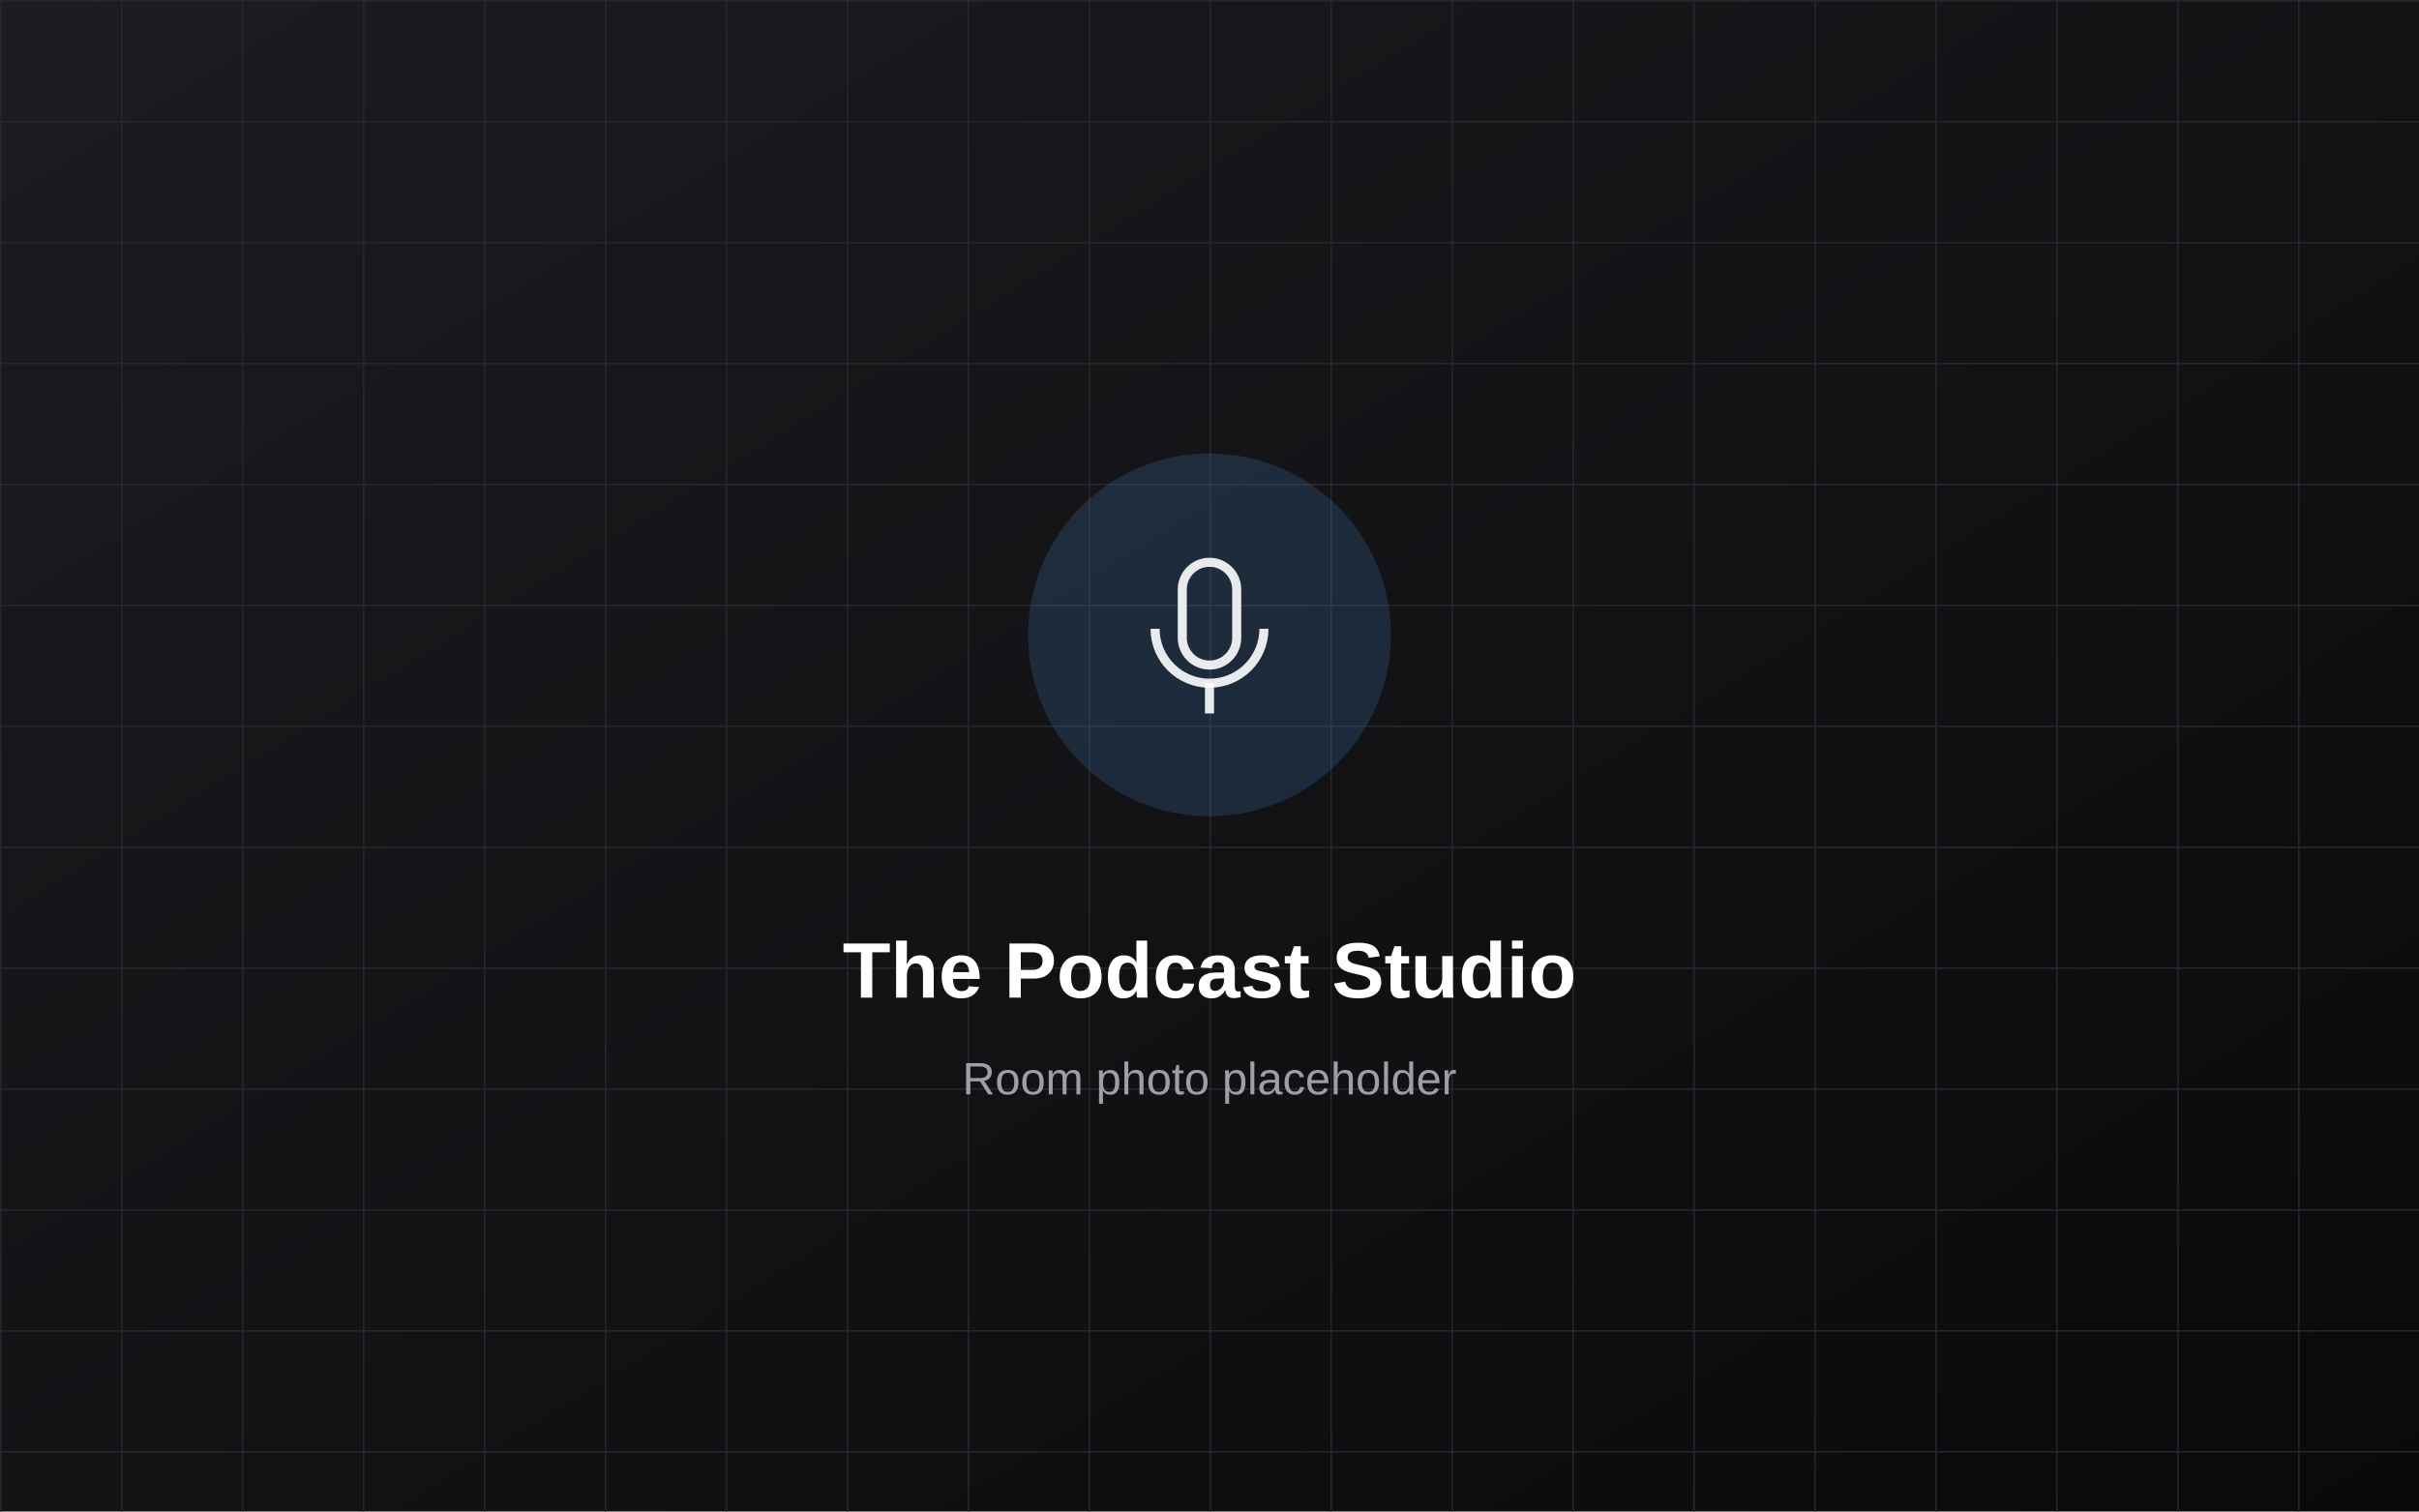
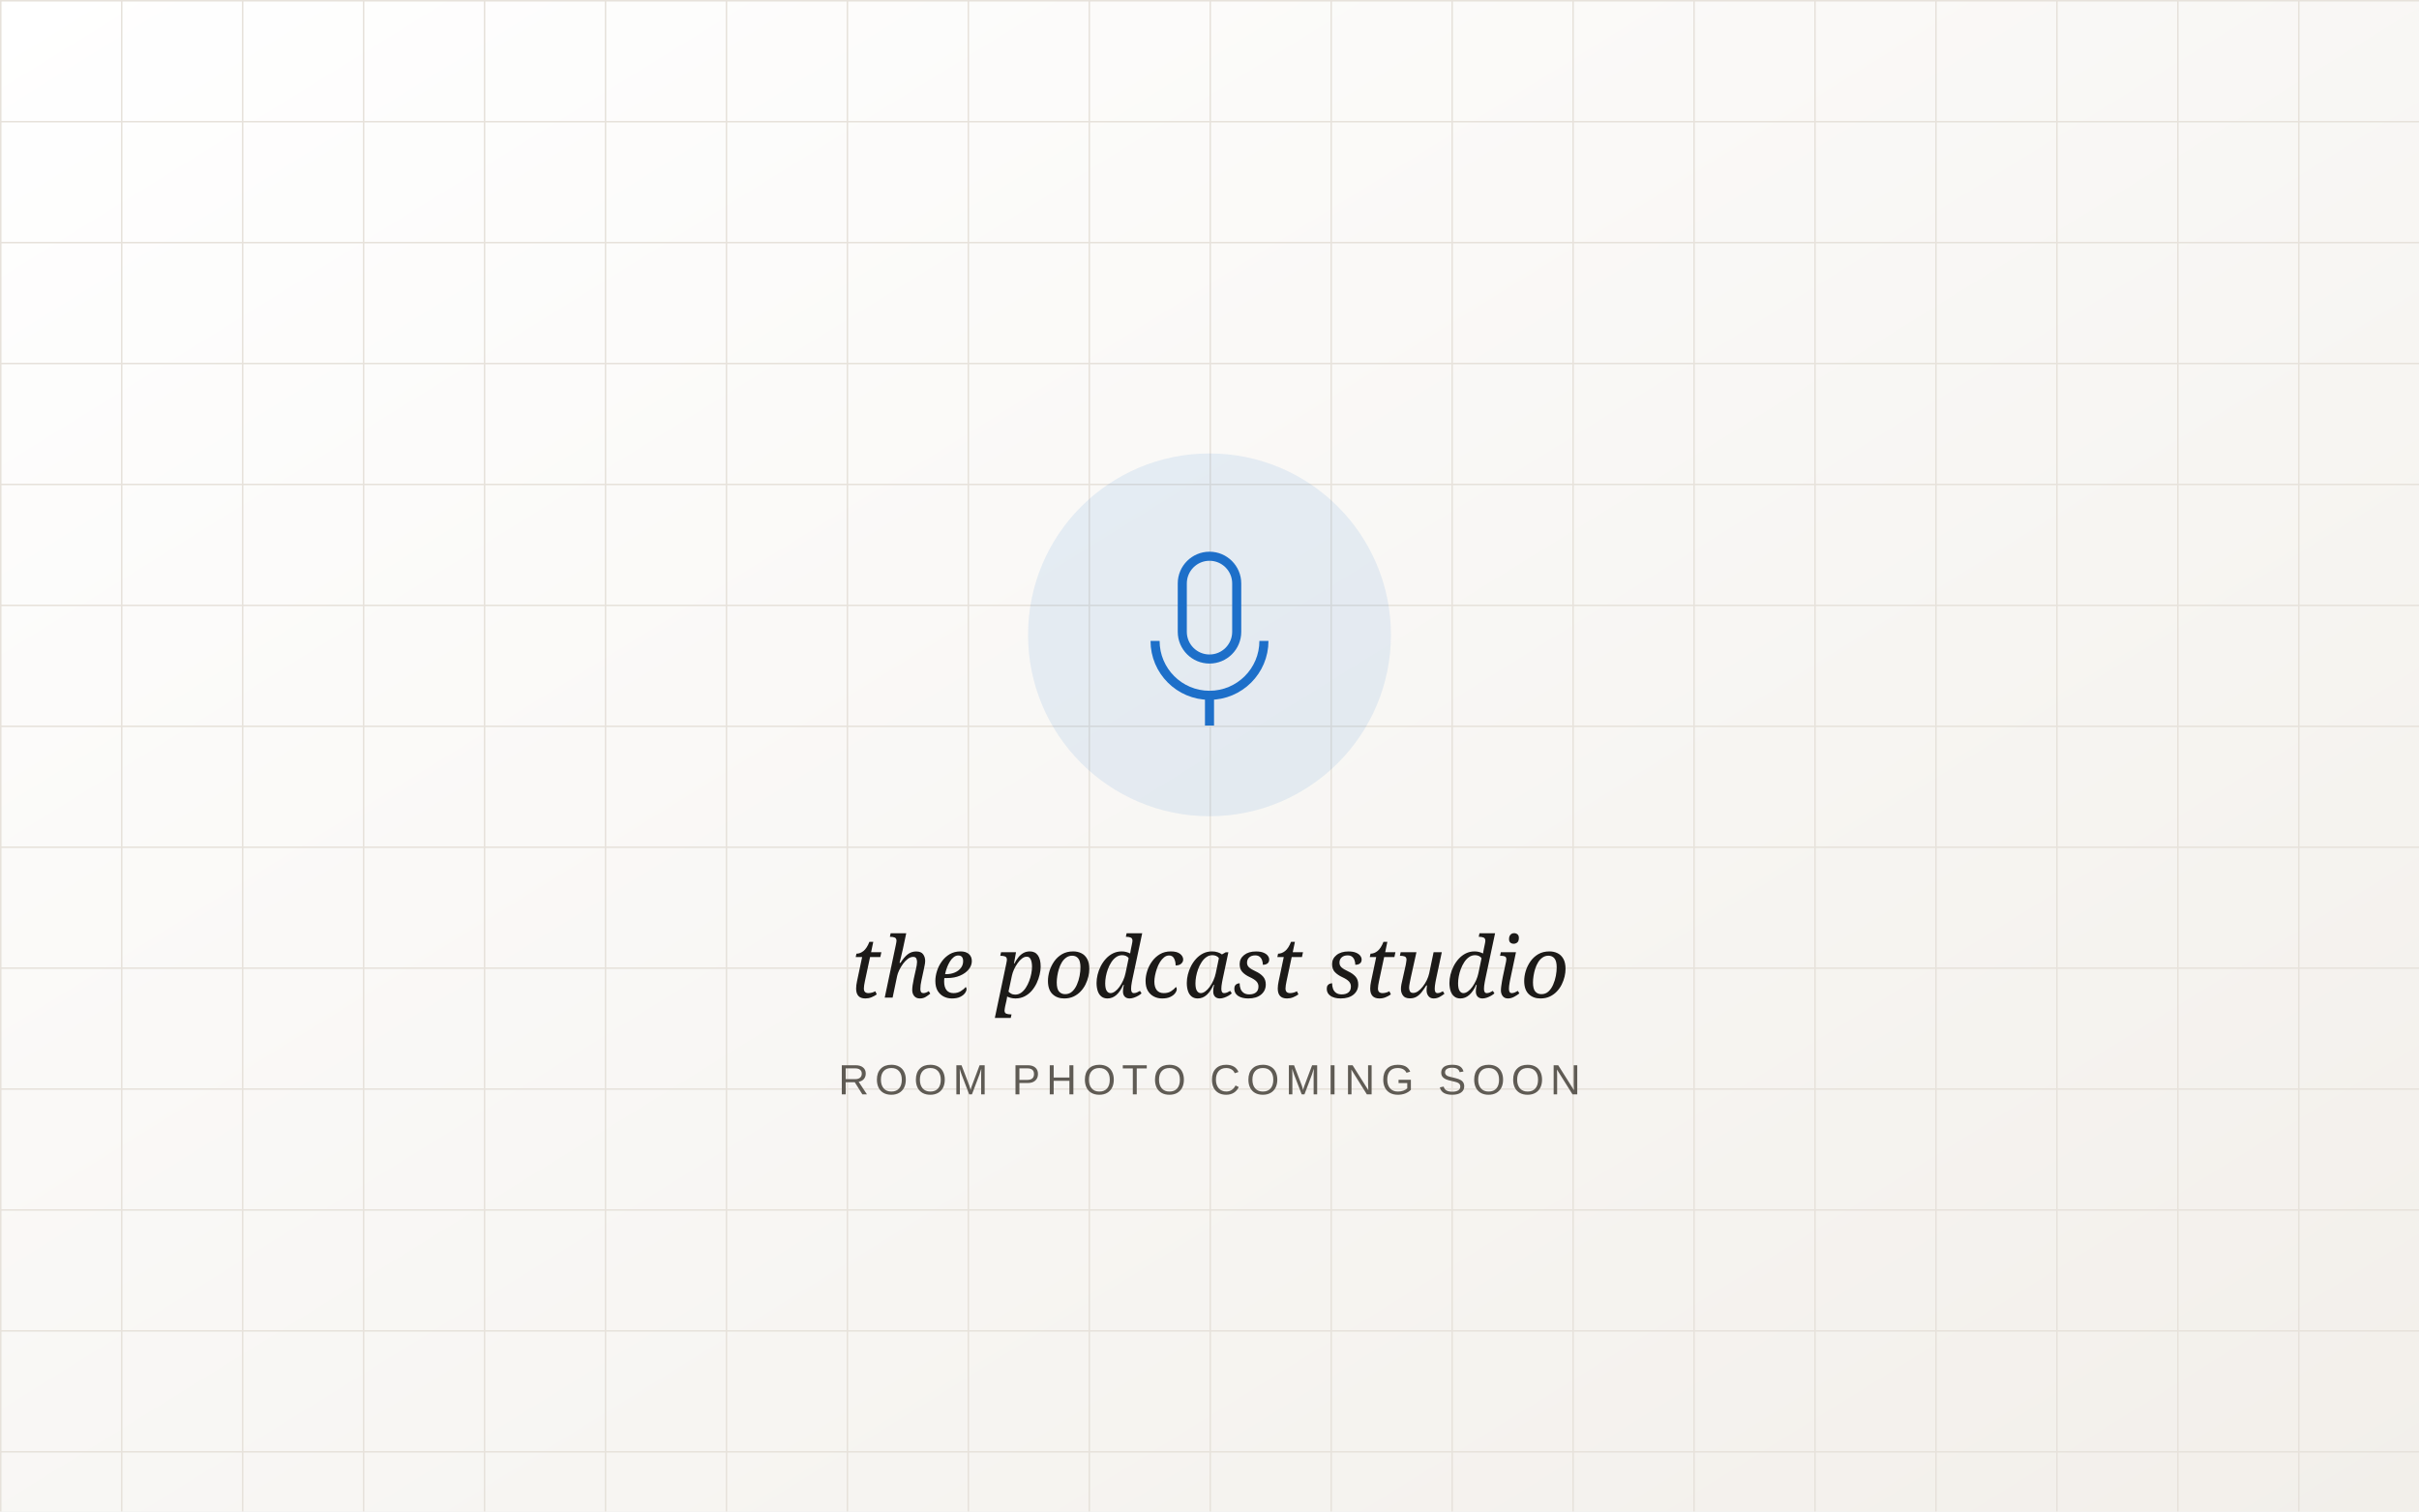
<svg xmlns="http://www.w3.org/2000/svg" width="800" height="500" viewBox="0 0 800 500">
  <defs>
    <linearGradient id="g" x1="0" y1="0" x2="1" y2="1">
-       <stop offset="0%" stop-color="#1C1C21" />
-       <stop offset="100%" stop-color="#0A0A0B" />
+       <stop offset="0%" stop-color="#FFFFFF" />
+       <stop offset="100%" stop-color="#F2EFEA" />
    </linearGradient>
    <pattern id="grid" width="40" height="40" patternUnits="userSpaceOnUse">
-       <path d="M 40 0 L 0 0 0 40" fill="none" stroke="#26262C" stroke-width="1" />
+       <path d="M 40 0 L 0 0 0 40" fill="none" stroke="#E7E2DB" stroke-width="1" />
    </pattern>
  </defs>
  <rect width="800" height="500" fill="url(#g)" />
  <rect width="800" height="500" fill="url(#grid)" />
-   <circle cx="400" cy="210" r="60" fill="#4DA3FF" opacity="0.16" />
+   <circle cx="400" cy="210" r="60" fill="#1D6FC9" opacity="0.10" />
  <g transform="translate(400 210)">
-     <rect x="-9" y="-24" width="18" height="34" rx="9" fill="none" stroke="white" stroke-width="3" opacity="0.9" />
-     <path d="M -18 -2 A 18 18 0 0 0 18 -2" fill="none" stroke="white" stroke-width="3" opacity="0.9" />
-     <line x1="0" y1="16" x2="0" y2="26" stroke="white" stroke-width="3" opacity="0.9" />
+     <rect x="-9" y="-26" width="18" height="34" rx="9" fill="none" stroke="#1D6FC9" stroke-width="3" />
+     <path d="M -18 2 a 18 18 0 0 0 36 0" fill="none" stroke="#1D6FC9" stroke-width="3" />
+     <line x1="0" y1="20" x2="0" y2="30" stroke="#1D6FC9" stroke-width="3" />
  </g>
-   <text x="400" y="330" text-anchor="middle" font-family="Arial, sans-serif" font-size="26" font-weight="600" fill="#FFFFFF">The Podcast Studio</text>
-   <text x="400" y="362" text-anchor="middle" font-family="Arial, sans-serif" font-size="15" fill="#9E9EA7">Room photo placeholder</text>
+   <text x="400" y="330" text-anchor="middle" font-family="Georgia, serif" font-style="italic" font-size="28" fill="#1C1A18">the podcast studio</text>
+   <text x="400" y="362" text-anchor="middle" font-family="Arial, sans-serif" font-size="14" letter-spacing="2" fill="#5F5B54">ROOM PHOTO COMING SOON</text>
</svg>
